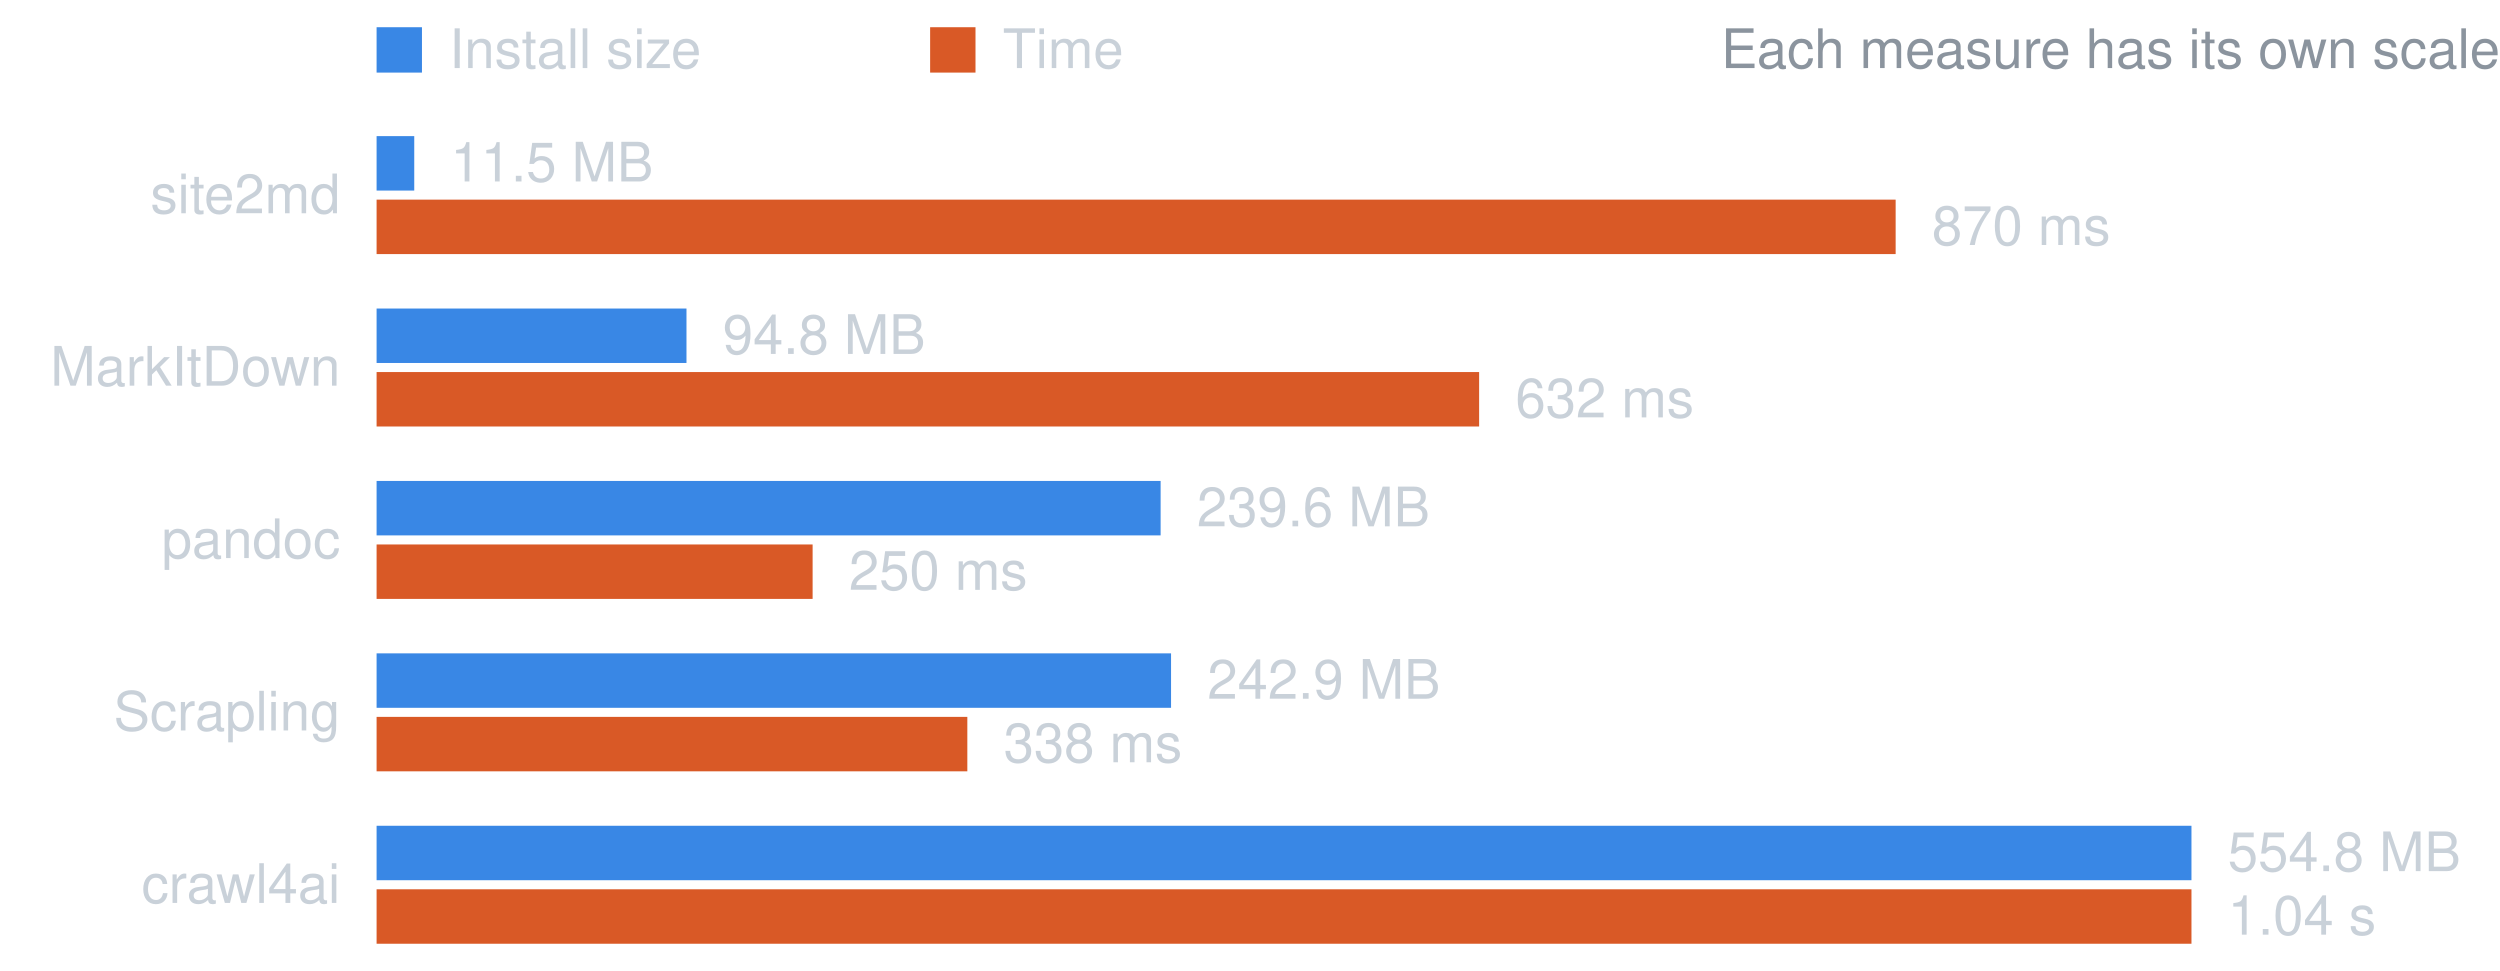
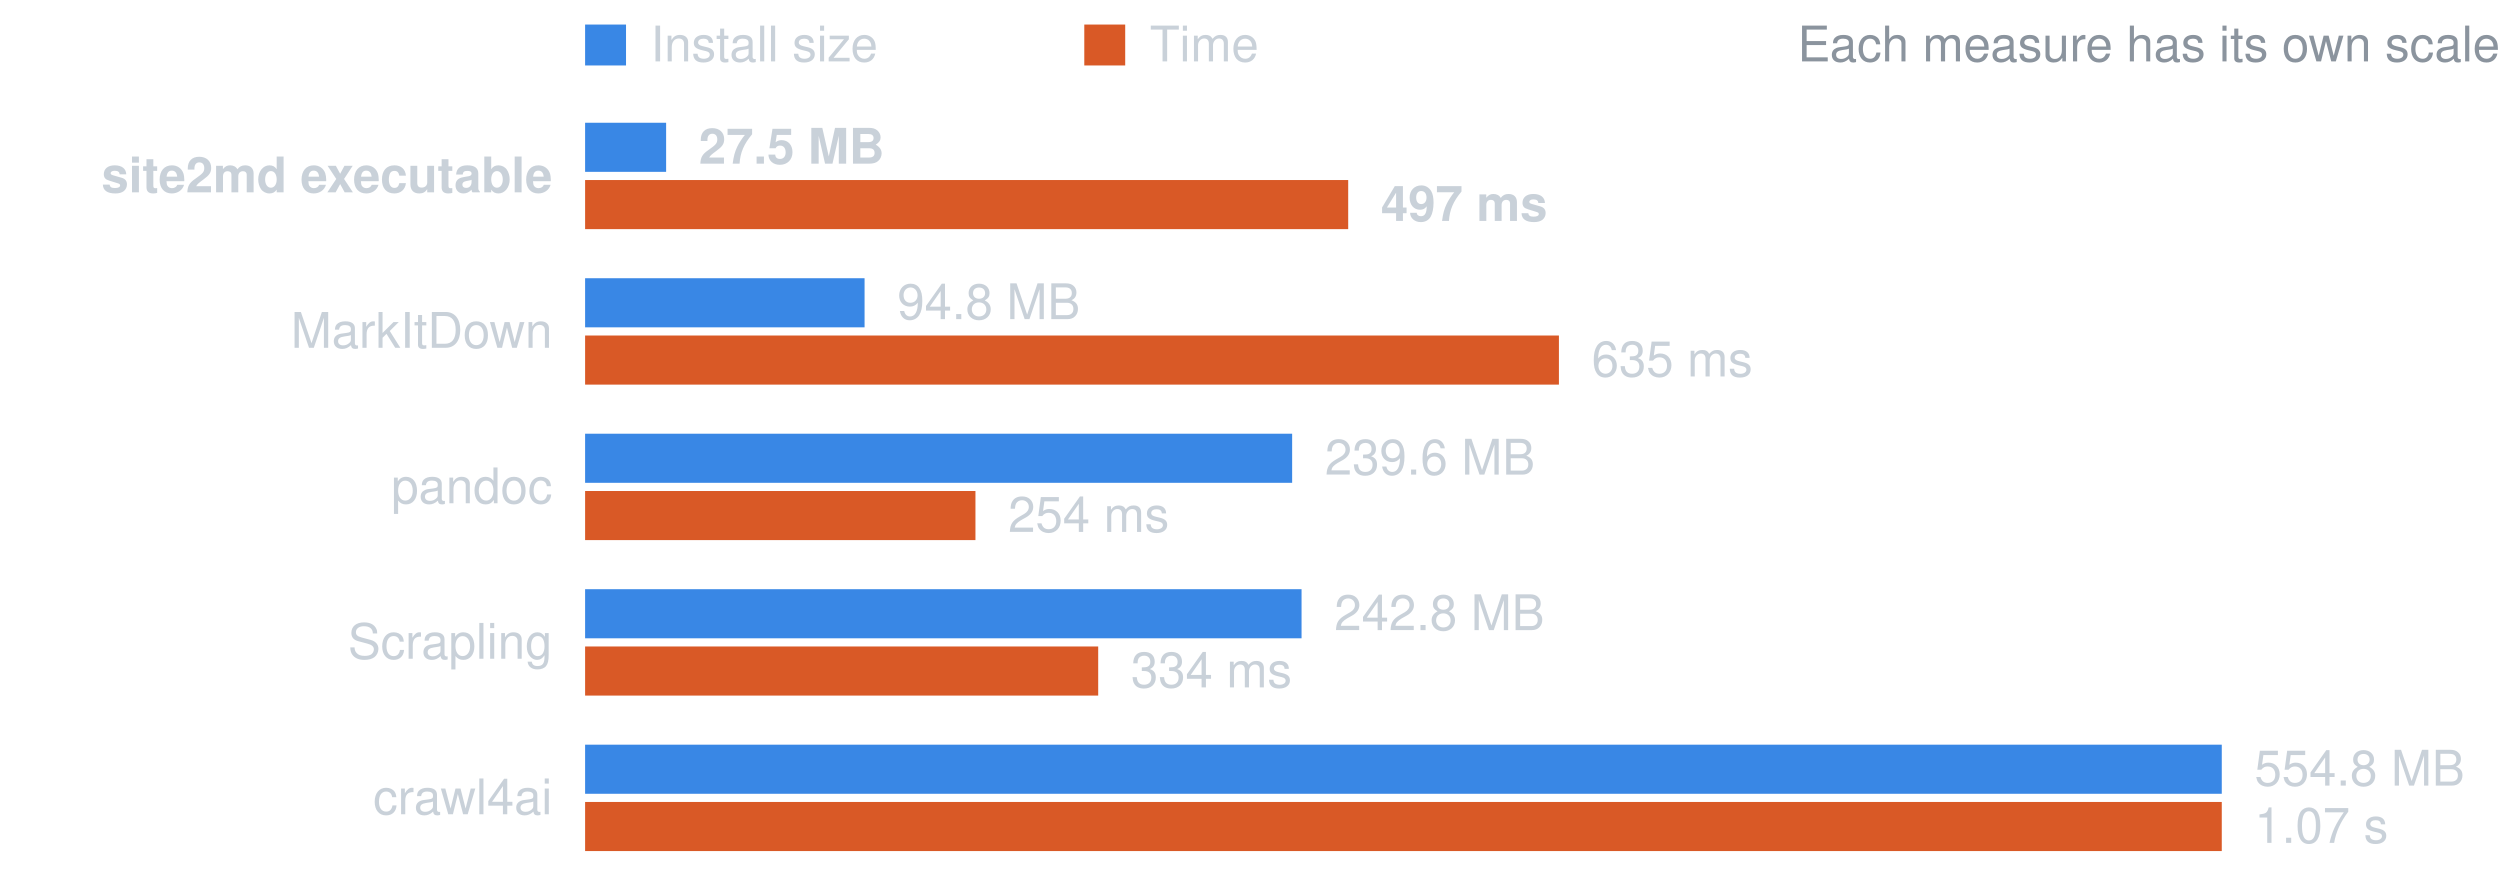
- <svg xmlns="http://www.w3.org/2000/svg" width="551" height="214" viewBox="0 0 551 214" role="img" font-family="-apple-system, BlinkMacSystemFont, 'Segoe UI', Helvetica, Arial, sans-serif" font-size="12" fill="#C9D1D9">
+ <svg xmlns="http://www.w3.org/2000/svg" width="611" height="214" viewBox="0 0 611 214" role="img" font-family="-apple-system, BlinkMacSystemFont, 'Segoe UI', Helvetica, Arial, sans-serif" font-size="12" fill="#C9D1D9">
  <g class="legend">
-     <rect x="83" y="6" width="10" height="10" fill="#3987E5" />
-     <text x="99" y="15">Install size</text>
-     <rect x="205" y="6" width="10" height="10" fill="#D95926" />
-     <text x="221" y="15">Time</text>
+     <rect x="143" y="6" width="10" height="10" fill="#3987E5" />
+     <text x="159" y="15">Install size</text>
+     <rect x="265" y="6" width="10" height="10" fill="#D95926" />
+     <text x="281" y="15">Time</text>
  </g>
-   <text x="551" y="15" text-anchor="end" fill="#8B949E">Each measure has its own scale</text>
+   <text x="611" y="15" text-anchor="end" fill="#8B949E">Each measure has its own scale</text>
  <g class="row">
-     <text x="75" y="47" text-anchor="end">site2md</text>
-     <rect x="83" y="30" width="8.3" height="12" fill="#3987E5" />
-     <text x="99.3" y="40">11.5 MB</text>
-     <rect x="83" y="44" width="334.8" height="12" fill="#D95926" />
-     <text x="425.8" y="54">870 ms</text>
+     <text x="135" y="47" text-anchor="end" font-weight="bold">site2md executable</text>
+     <rect x="143" y="30" width="19.8" height="12" fill="#3987E5" />
+     <text x="170.8" y="40" font-weight="bold">27.5 MB</text>
+     <rect x="143" y="44" width="186.5" height="12" fill="#D95926" />
+     <text x="337.5" y="54" font-weight="bold">497 ms</text>
  </g>
  <g class="row">
-     <text x="75" y="85" text-anchor="end">MarkItDown</text>
-     <rect x="83" y="68" width="68.3" height="12" fill="#3987E5" />
-     <text x="159.3" y="78">94.8 MB</text>
-     <rect x="83" y="82" width="243.0" height="12" fill="#D95926" />
-     <text x="334.0" y="92">632 ms</text>
+     <text x="135" y="85" text-anchor="end">MarkItDown</text>
+     <rect x="143" y="68" width="68.3" height="12" fill="#3987E5" />
+     <text x="219.3" y="78">94.8 MB</text>
+     <rect x="143" y="82" width="238.0" height="12" fill="#D95926" />
+     <text x="389.0" y="92">635 ms</text>
  </g>
  <g class="row">
-     <text x="75" y="123" text-anchor="end">pandoc</text>
-     <rect x="83" y="106" width="172.8" height="12" fill="#3987E5" />
-     <text x="263.8" y="116">239.6 MB</text>
-     <rect x="83" y="120" width="96.1" height="12" fill="#D95926" />
-     <text x="187.1" y="130">250 ms</text>
+     <text x="135" y="123" text-anchor="end">pandoc</text>
+     <rect x="143" y="106" width="172.8" height="12" fill="#3987E5" />
+     <text x="323.8" y="116">239.6 MB</text>
+     <rect x="143" y="120" width="95.4" height="12" fill="#D95926" />
+     <text x="246.4" y="130">254 ms</text>
  </g>
  <g class="row">
-     <text x="75" y="161" text-anchor="end">Scrapling</text>
-     <rect x="83" y="144" width="175.1" height="12" fill="#3987E5" />
-     <text x="266.1" y="154">242.9 MB</text>
-     <rect x="83" y="158" width="130.2" height="12" fill="#D95926" />
-     <text x="221.2" y="168">338 ms</text>
+     <text x="135" y="161" text-anchor="end">Scrapling</text>
+     <rect x="143" y="144" width="175.1" height="12" fill="#3987E5" />
+     <text x="326.1" y="154">242.8 MB</text>
+     <rect x="143" y="158" width="125.4" height="12" fill="#D95926" />
+     <text x="276.4" y="168">334 ms</text>
  </g>
  <g class="row">
-     <text x="75" y="199" text-anchor="end">crawl4ai</text>
-     <rect x="83" y="182" width="400.0" height="12" fill="#3987E5" />
-     <text x="491.0" y="192">554.8 MB</text>
-     <rect x="83" y="196" width="400.0" height="12" fill="#D95926" />
-     <text x="491.0" y="206">1.04 s</text>
+     <text x="135" y="199" text-anchor="end">crawl4ai</text>
+     <rect x="143" y="182" width="400.0" height="12" fill="#3987E5" />
+     <text x="551.0" y="192">554.8 MB</text>
+     <rect x="143" y="196" width="400.0" height="12" fill="#D95926" />
+     <text x="551.0" y="206">1.07 s</text>
  </g>
</svg>
